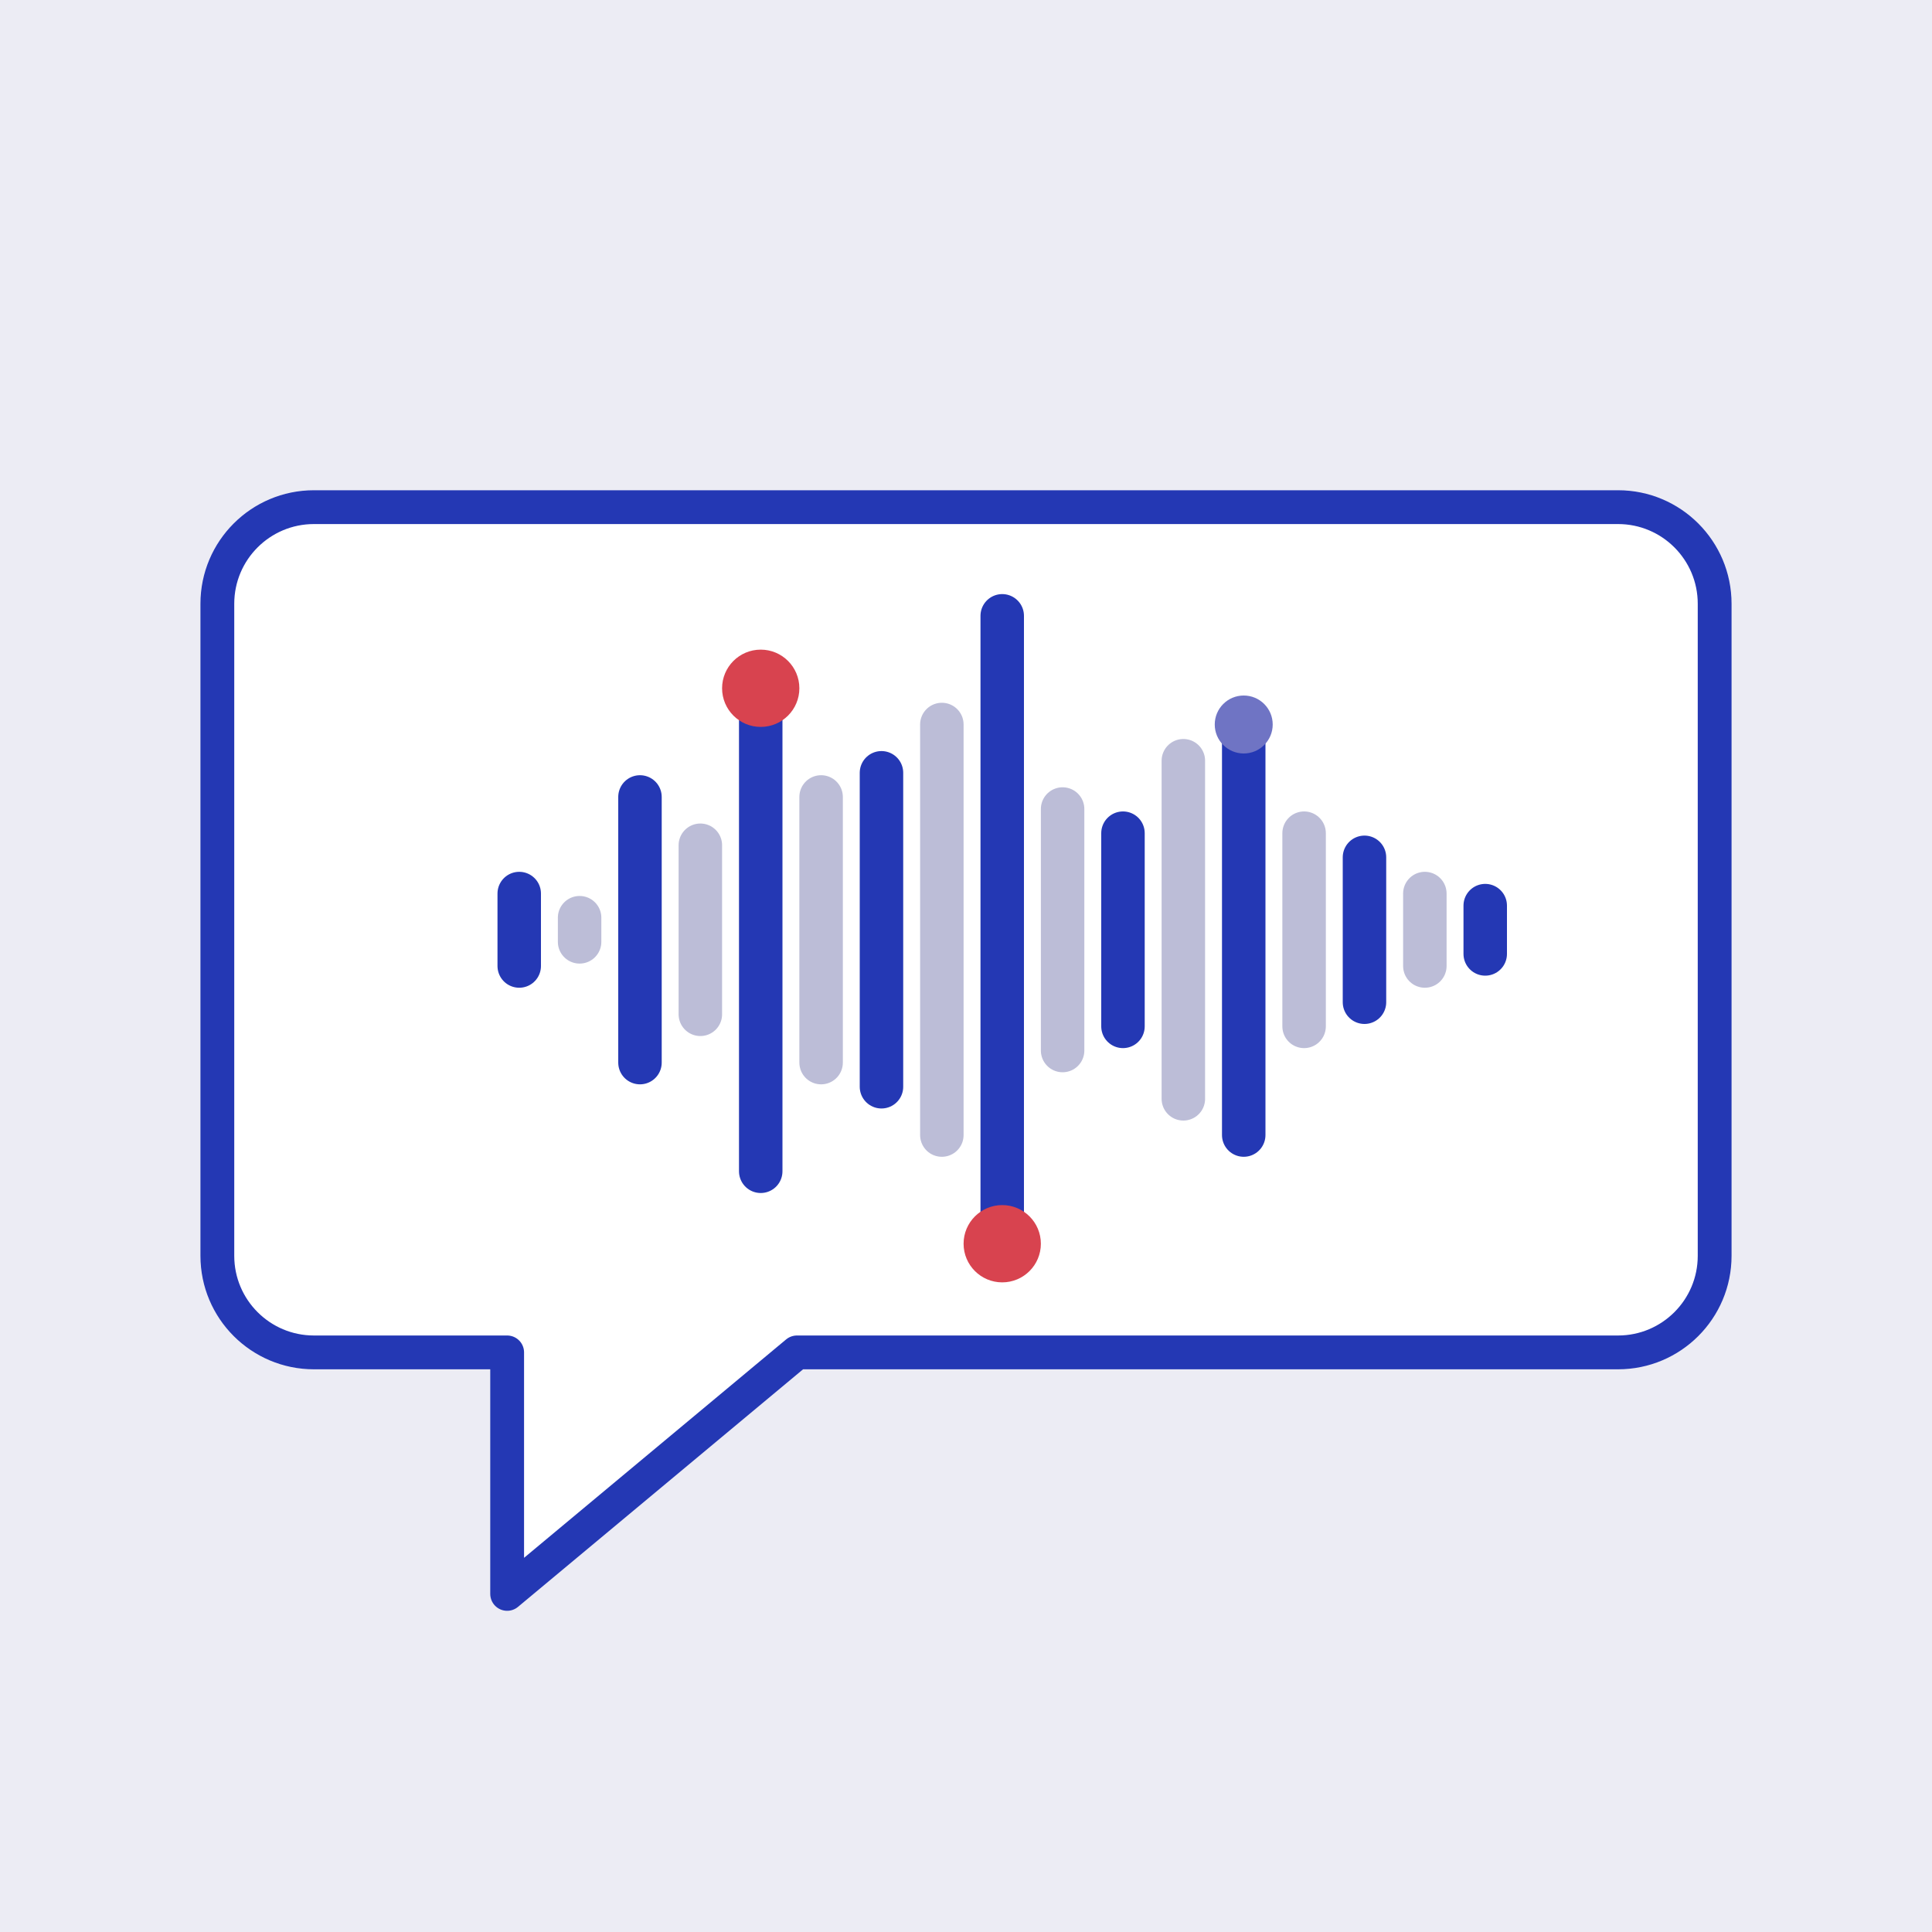
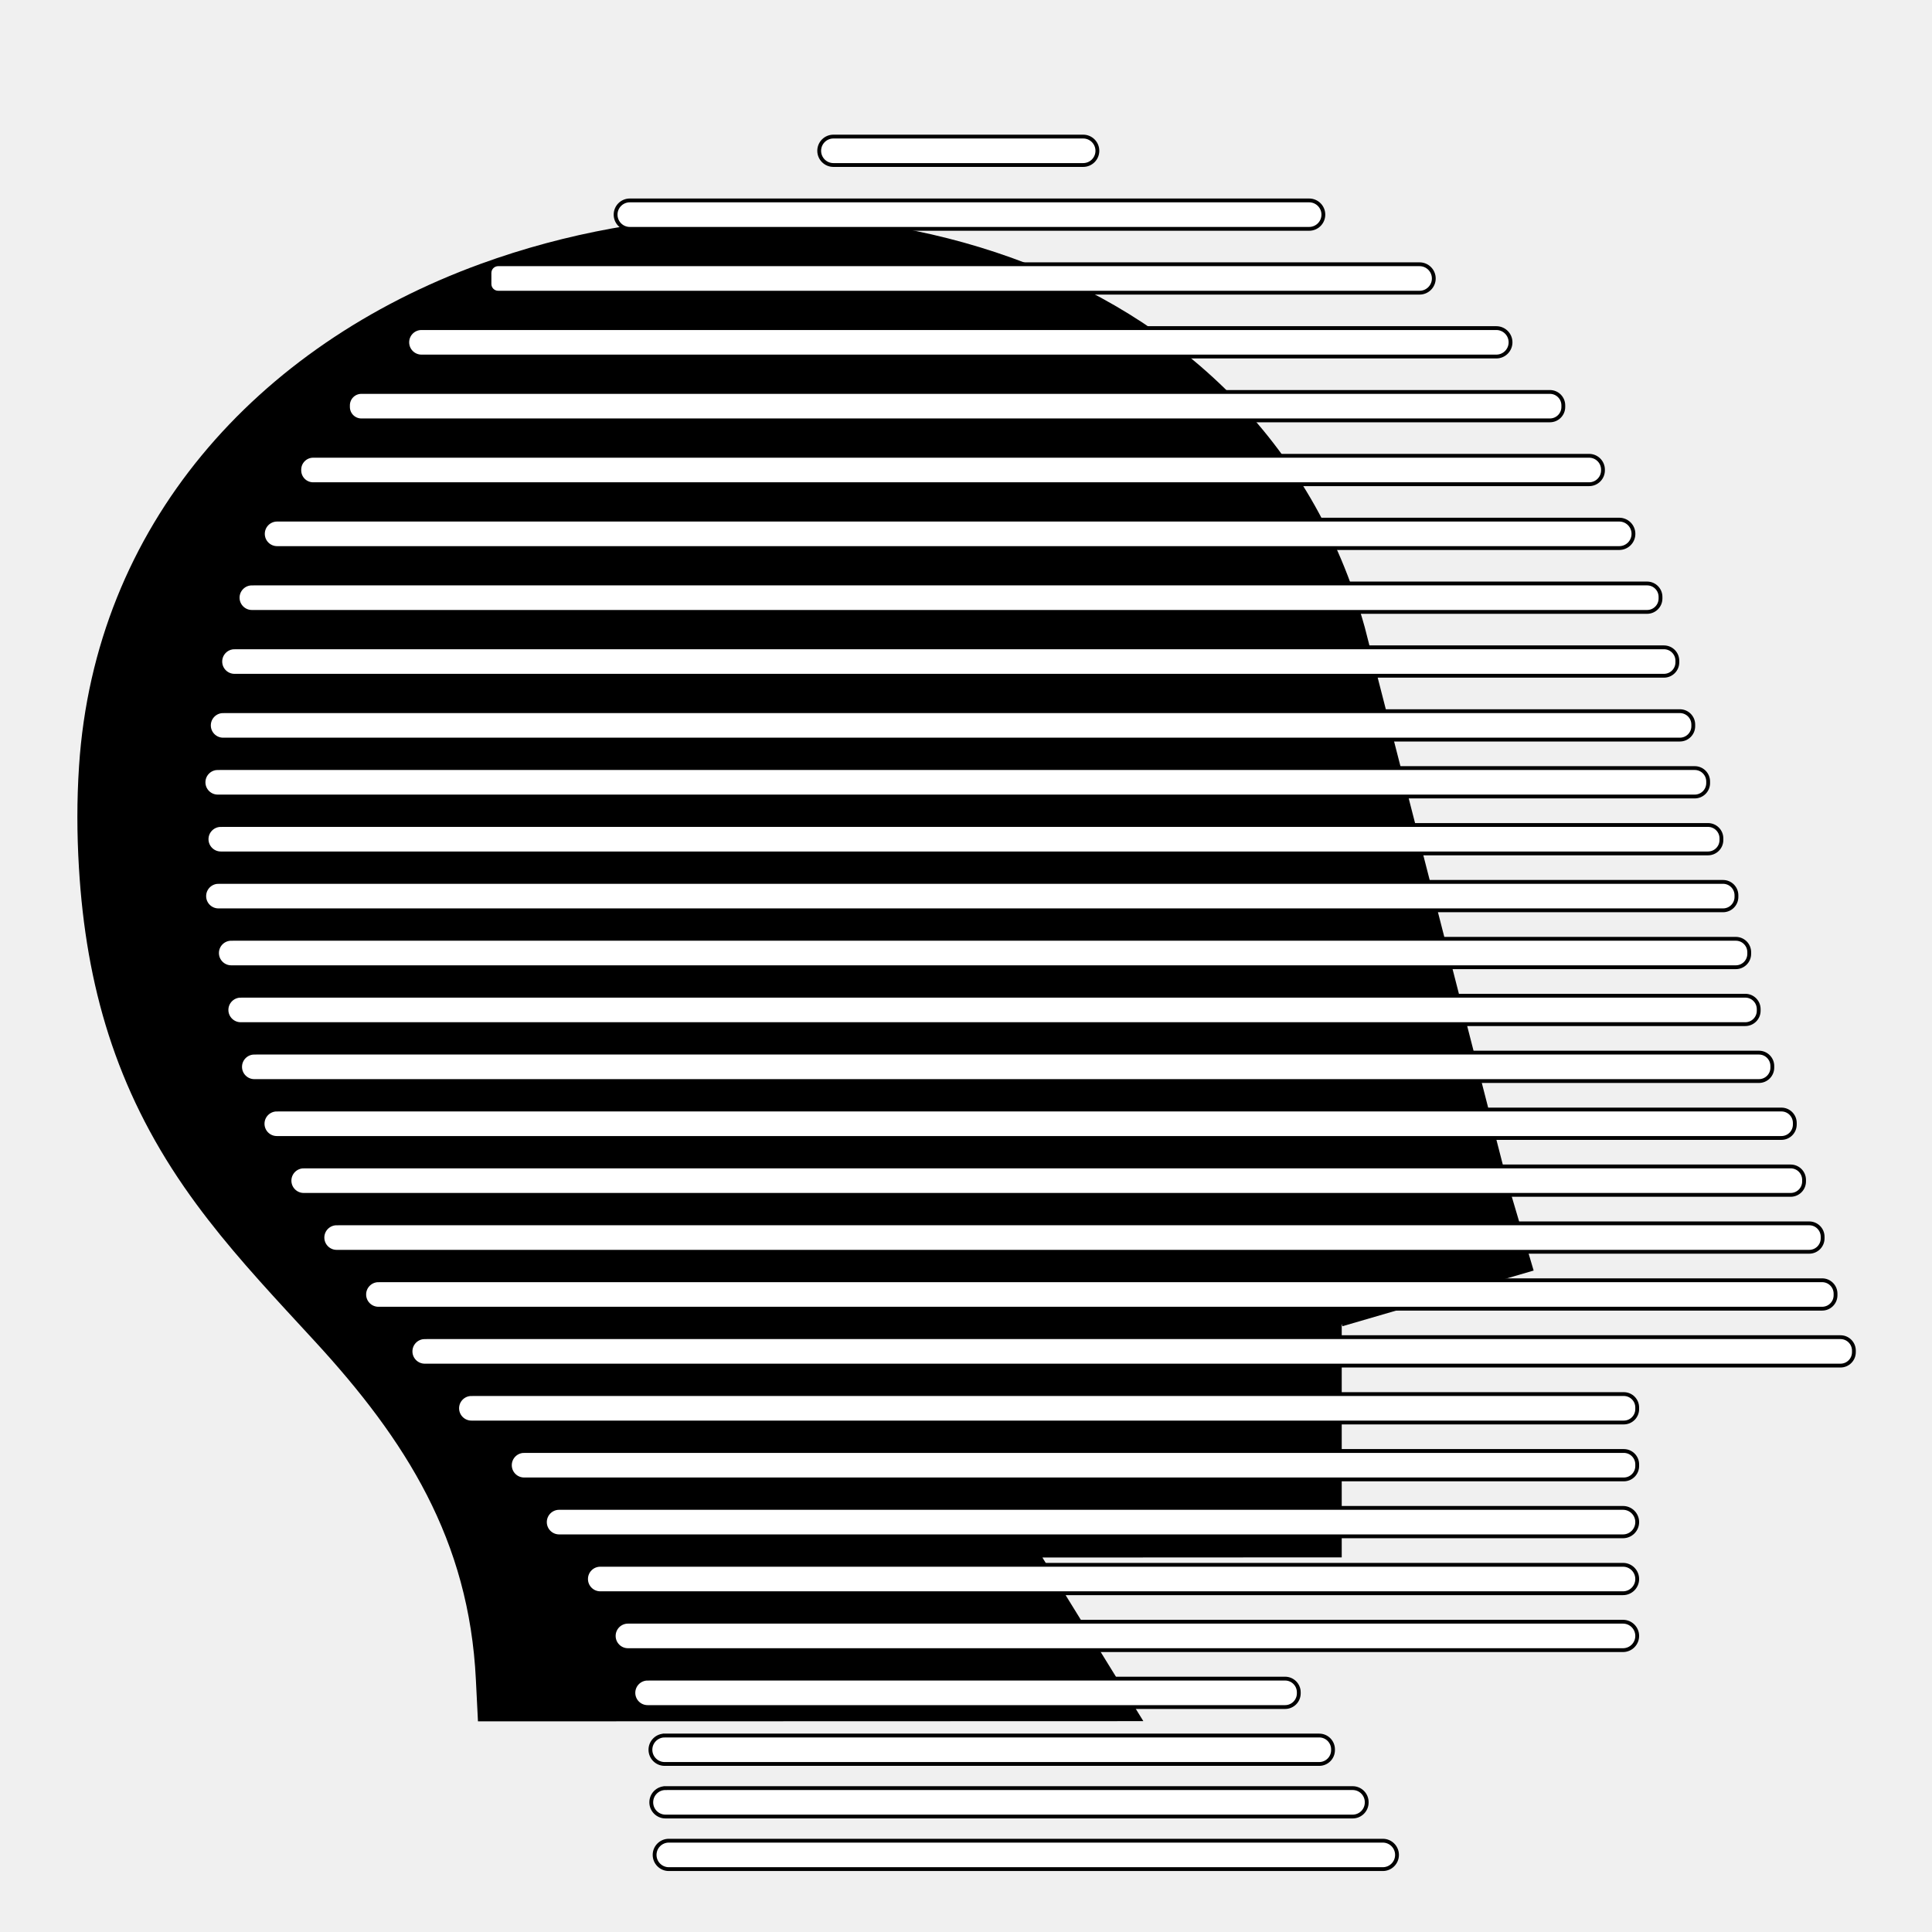
- <svg xmlns="http://www.w3.org/2000/svg" viewBox="0 0 800 800" width="800" height="800">
-   <rect width="800" height="800" fill="#ECECF4" />
-   <path d="M130 210 h540 a40 40 0 0 1 40 40 v270 a40 40 0 0 1 -40 40 h-340 l-120 100 v-100 h-80 a40 40 0 0 1 -40 -40 v-270 a40 40 0 0 1 40 -40 z" fill="#FFFFFF" stroke="#2438B4" stroke-width="14" stroke-linejoin="round" />
-   <g stroke="#2438B4" stroke-width="18" stroke-linecap="round">
-     <line x1="215" y1="370" x2="215" y2="400" />
-     <line x1="265" y1="330" x2="265" y2="440" />
-     <line x1="315" y1="285" x2="315" y2="485" />
-     <line x1="365" y1="320" x2="365" y2="450" />
-     <line x1="415" y1="255" x2="415" y2="515" />
-     <line x1="465" y1="345" x2="465" y2="425" />
-     <line x1="515" y1="300" x2="515" y2="470" />
-     <line x1="565" y1="355" x2="565" y2="415" />
-     <line x1="615" y1="375" x2="615" y2="395" />
+ <svg xmlns="http://www.w3.org/2000/svg" viewBox="0 0 1980.5 1981.26">
+   <defs>
+     <style>
+       .cls-1 {
+         mix-blend-mode: difference;
+       }
+ 
+       .cls-2 {
+         fill: #fff;
+         stroke: #000;
+         stroke-miterlimit: 10;
+         stroke-width: 3.92px;
+       }
+ 
+       .cls-3 {
+         isolation: isolate;
+       }
+     </style>
+   </defs>
+   <g class="cls-3">
+     <g id="Layer_1" data-name="Layer 1">
+       <g>
+         <path d="M1572.75,1302.95l-196.08,57.09-.73-2.48v239.52l-306.95.16,103.52,167.79-682.36.21-2.14-42.8c-6.99-143-71.48-245.27-165.71-347.54l-28.85-31.31c-37.25-40.52-73.1-80.74-104.51-126.18-69.86-101.03-100.75-205.93-108-327.61-2.09-35.19-2.19-68.78.1-103.92,16.17-247.03,182.09-431.64,411.82-515.27,349.79-127.37,798.92-13.82,906.61,372.33l145,564.44,28.28,95.59Z" />
+         <g class="cls-1">
+           <rect class="cls-2" x="631.29" y="205.53" width="725.81" height="29.15" rx="14.57" ry="14.57" />
+           <rect class="cls-2" x="840.09" y="140.06" width="285.27" height="29.15" rx="14.57" ry="14.57" />
+           <path class="cls-2" d="M510.84,271h944.94c8.04,0,14.57,6.53,14.57,14.57h0c0,8.04-6.53,14.57-14.57,14.57H510.84c-4.9,0-8.89-3.98-8.89-8.89v-11.37c0-4.9,3.98-8.89,8.89-8.89Z" />
+           <rect class="cls-2" x="417.65" y="336.47" width="1131.4" height="29.15" rx="14.57" ry="14.57" />
+           <rect class="cls-2" x="356.85" y="401.94" width="1246.32" height="29.15" rx="13.74" ry="13.74" />
+           <rect class="cls-2" x="306.94" y="467.41" width="1336.91" height="29.15" rx="14.22" ry="14.22" />
+           <rect class="cls-2" x="269.59" y="532.88" width="1405.51" height="29.15" rx="14.57" ry="14.57" />
+           <path class="cls-2" d="M258.29,598.35h1430.81c7.58,0,13.74,6.15,13.74,13.74v1.67c0,7.58-6.15,13.74-13.74,13.74H258.29c-8.04,0-14.57-6.53-14.57-14.57h0c0-8.04,6.53-14.57,14.57-14.57Z" />
+           <path class="cls-2" d="M240.48,663.83h1465.89c7.58,0,13.74,6.15,13.74,13.74v1.67c0,7.58-6.15,13.74-13.74,13.74H240.48c-8.04,0-14.57-6.53-14.57-14.57h0c0-8.04,6.53-14.57,14.57-14.57Z" />
+           <path class="cls-2" d="M228.81,729.3h1493.89c7.58,0,13.74,6.15,13.74,13.74v1.67c0,7.58-6.15,13.74-13.74,13.74H228.81c-8.04,0-14.57-6.53-14.57-14.57h0c0-8.04,6.53-14.57,14.57-14.57Z" />
+           <path class="cls-2" d="M223.28,787.66h1514.68c7.58,0,13.74,6.15,13.74,13.74v1.67c0,7.58-6.15,13.74-13.74,13.74H223.28c-8.04,0-14.57-6.53-14.57-14.57h0c0-8.04,6.53-14.57,14.57-14.57Z" />
+           <path class="cls-2" d="M226.43,846.02h1525.14c7.58,0,13.74,6.15,13.74,13.74v1.67c0,7.58-6.15,13.74-13.74,13.74H226.43c-8.04,0-14.57-6.53-14.57-14.57h0c0-8.04,6.53-14.57,14.57-14.57Z" />
+           <path class="cls-2" d="M224.01,904.38h1542.97c7.58,0,13.74,6.15,13.74,13.74v1.67c0,7.58-6.15,13.74-13.74,13.74H224.01c-8.04,0-14.57-6.53-14.57-14.57h0c0-8.04,6.53-14.57,14.57-14.57Z" />
+           <path class="cls-2" d="M237.12,962.74h1542.97c7.58,0,13.74,6.15,13.74,13.74v1.67c0,7.58-6.15,13.74-13.74,13.74H237.12c-8.04,0-14.57-6.53-14.57-14.57h0c0-8.04,6.53-14.57,14.57-14.57Z" />
+           <path class="cls-2" d="M246.83,1021.1h1542.97c7.58,0,13.74,6.15,13.74,13.74v1.67c0,7.58-6.15,13.74-13.74,13.74H246.83c-8.04,0-14.57-6.53-14.57-14.57h0c0-8.04,6.53-14.57,14.57-14.57Z" />
+           <path class="cls-2" d="M260.8,1079.46h1542.97c7.58,0,13.74,6.15,13.74,13.74v1.67c0,7.58-6.15,13.74-13.74,13.74H260.8c-8.04,0-14.57-6.53-14.57-14.57h0c0-8.04,6.53-14.57,14.57-14.57Z" />
+           <path class="cls-2" d="M283.86,1137.82h1542.97c7.58,0,13.74,6.15,13.74,13.74v1.67c0,7.58-6.15,13.74-13.74,13.74H283.86c-8.04,0-14.57-6.53-14.57-14.57h0c0-8.04,6.53-14.57,14.57-14.57Z" />
+           <path class="cls-2" d="M311.44,1196.18h1524.88c7.58,0,13.74,6.15,13.74,13.74v1.67c0,7.58-6.15,13.74-13.74,13.74H311.44c-8.04,0-14.57-6.53-14.57-14.57h0c0-8.04,6.53-14.57,14.57-14.57Z" />
+           <path class="cls-2" d="M345.22,1254.54h1510.14c7.58,0,13.74,6.15,13.74,13.74v1.67c0,7.58-6.15,13.74-13.74,13.74H345.22c-8.04,0-14.57-6.53-14.57-14.57h0c0-8.04,6.53-14.57,14.57-14.57Z" />
+           <path class="cls-2" d="M388.08,1312.9h1480.52c7.58,0,13.74,6.15,13.74,13.74v1.67c0,7.58-6.15,13.74-13.74,13.74H388.08c-8.04,0-14.57-6.53-14.57-14.57h0c0-8.04,6.53-14.57,14.57-14.57Z" />
+           <path class="cls-2" d="M435.56,1371.26h1451.86c7.58,0,13.74,6.15,13.74,13.74v1.67c0,7.58-6.15,13.74-13.74,13.74H435.56c-8.04,0-14.57-6.53-14.57-14.57h0c0-8.04,6.53-14.57,14.57-14.57Z" />
+           <path class="cls-2" d="M483.41,1429.62h1181.79c7.58,0,13.74,6.15,13.74,13.74v1.67c0,7.58-6.15,13.74-13.74,13.74H483.41c-8.04,0-14.57-6.53-14.57-14.57h0c0-8.04,6.53-14.57,14.57-14.57Z" />
+           <path class="cls-2" d="M537.45,1487.98h1127.76c7.58,0,13.74,6.15,13.74,13.74v1.67c0,7.58-6.15,13.74-13.74,13.74H537.45c-8.04,0-14.57-6.53-14.57-14.57h0c0-8.04,6.53-14.57,14.57-14.57Z" />
+           <rect class="cls-2" x="558.8" y="1546.34" width="1120.15" height="29.15" rx="14.57" ry="14.57" />
+           <rect class="cls-2" x="601" y="1604.7" width="1077.95" height="29.15" rx="14.57" ry="14.57" />
+           <rect class="cls-2" x="629.39" y="1663.06" width="1049.56" height="29.15" rx="14.57" ry="14.57" />
+           <path class="cls-2" d="M664.1,1721.42h653.76c7.75,0,14.04,6.29,14.04,14.04v1.07c0,7.75-6.29,14.04-14.04,14.04h-653.76c-8.04,0-14.57-6.53-14.57-14.57h0c0-8.04,6.53-14.57,14.57-14.57Z" />
+           <path class="cls-2" d="M681.58,1779.78h671.27c7.81,0,14.16,6.34,14.16,14.16v.83c0,7.81-6.34,14.16-14.16,14.16h-671.27c-8.04,0-14.57-6.53-14.57-14.57h0c0-8.04,6.53-14.57,14.57-14.57Z" />
+           <path class="cls-2" d="M682.44,1833.7h704.72c7.94,0,14.39,6.45,14.39,14.39v.37c0,7.94-6.45,14.39-14.39,14.39h-704.72c-8.04,0-14.57-6.53-14.57-14.57h0c0-8.04,6.53-14.57,14.57-14.57Z" />
+           <rect class="cls-2" x="671.3" y="1887.62" width="761.33" height="29.15" rx="14.57" ry="14.57" />
+         </g>
+       </g>
+     </g>
  </g>
-   <g stroke="#9FA1C6" stroke-width="18" stroke-linecap="round" opacity="0.7">
-     <line x1="240" y1="380" x2="240" y2="390" />
-     <line x1="290" y1="350" x2="290" y2="420" />
-     <line x1="340" y1="330" x2="340" y2="440" />
-     <line x1="390" y1="300" x2="390" y2="470" />
-     <line x1="440" y1="335" x2="440" y2="435" />
-     <line x1="490" y1="315" x2="490" y2="455" />
-     <line x1="540" y1="345" x2="540" y2="425" />
-     <line x1="590" y1="370" x2="590" y2="400" />
-   </g>
-   <circle cx="315" cy="285" r="16" fill="#D8434F" />
-   <circle cx="415" cy="515" r="16" fill="#D8434F" />
-   <circle cx="515" cy="300" r="12" fill="#6F74C4" />
</svg>
